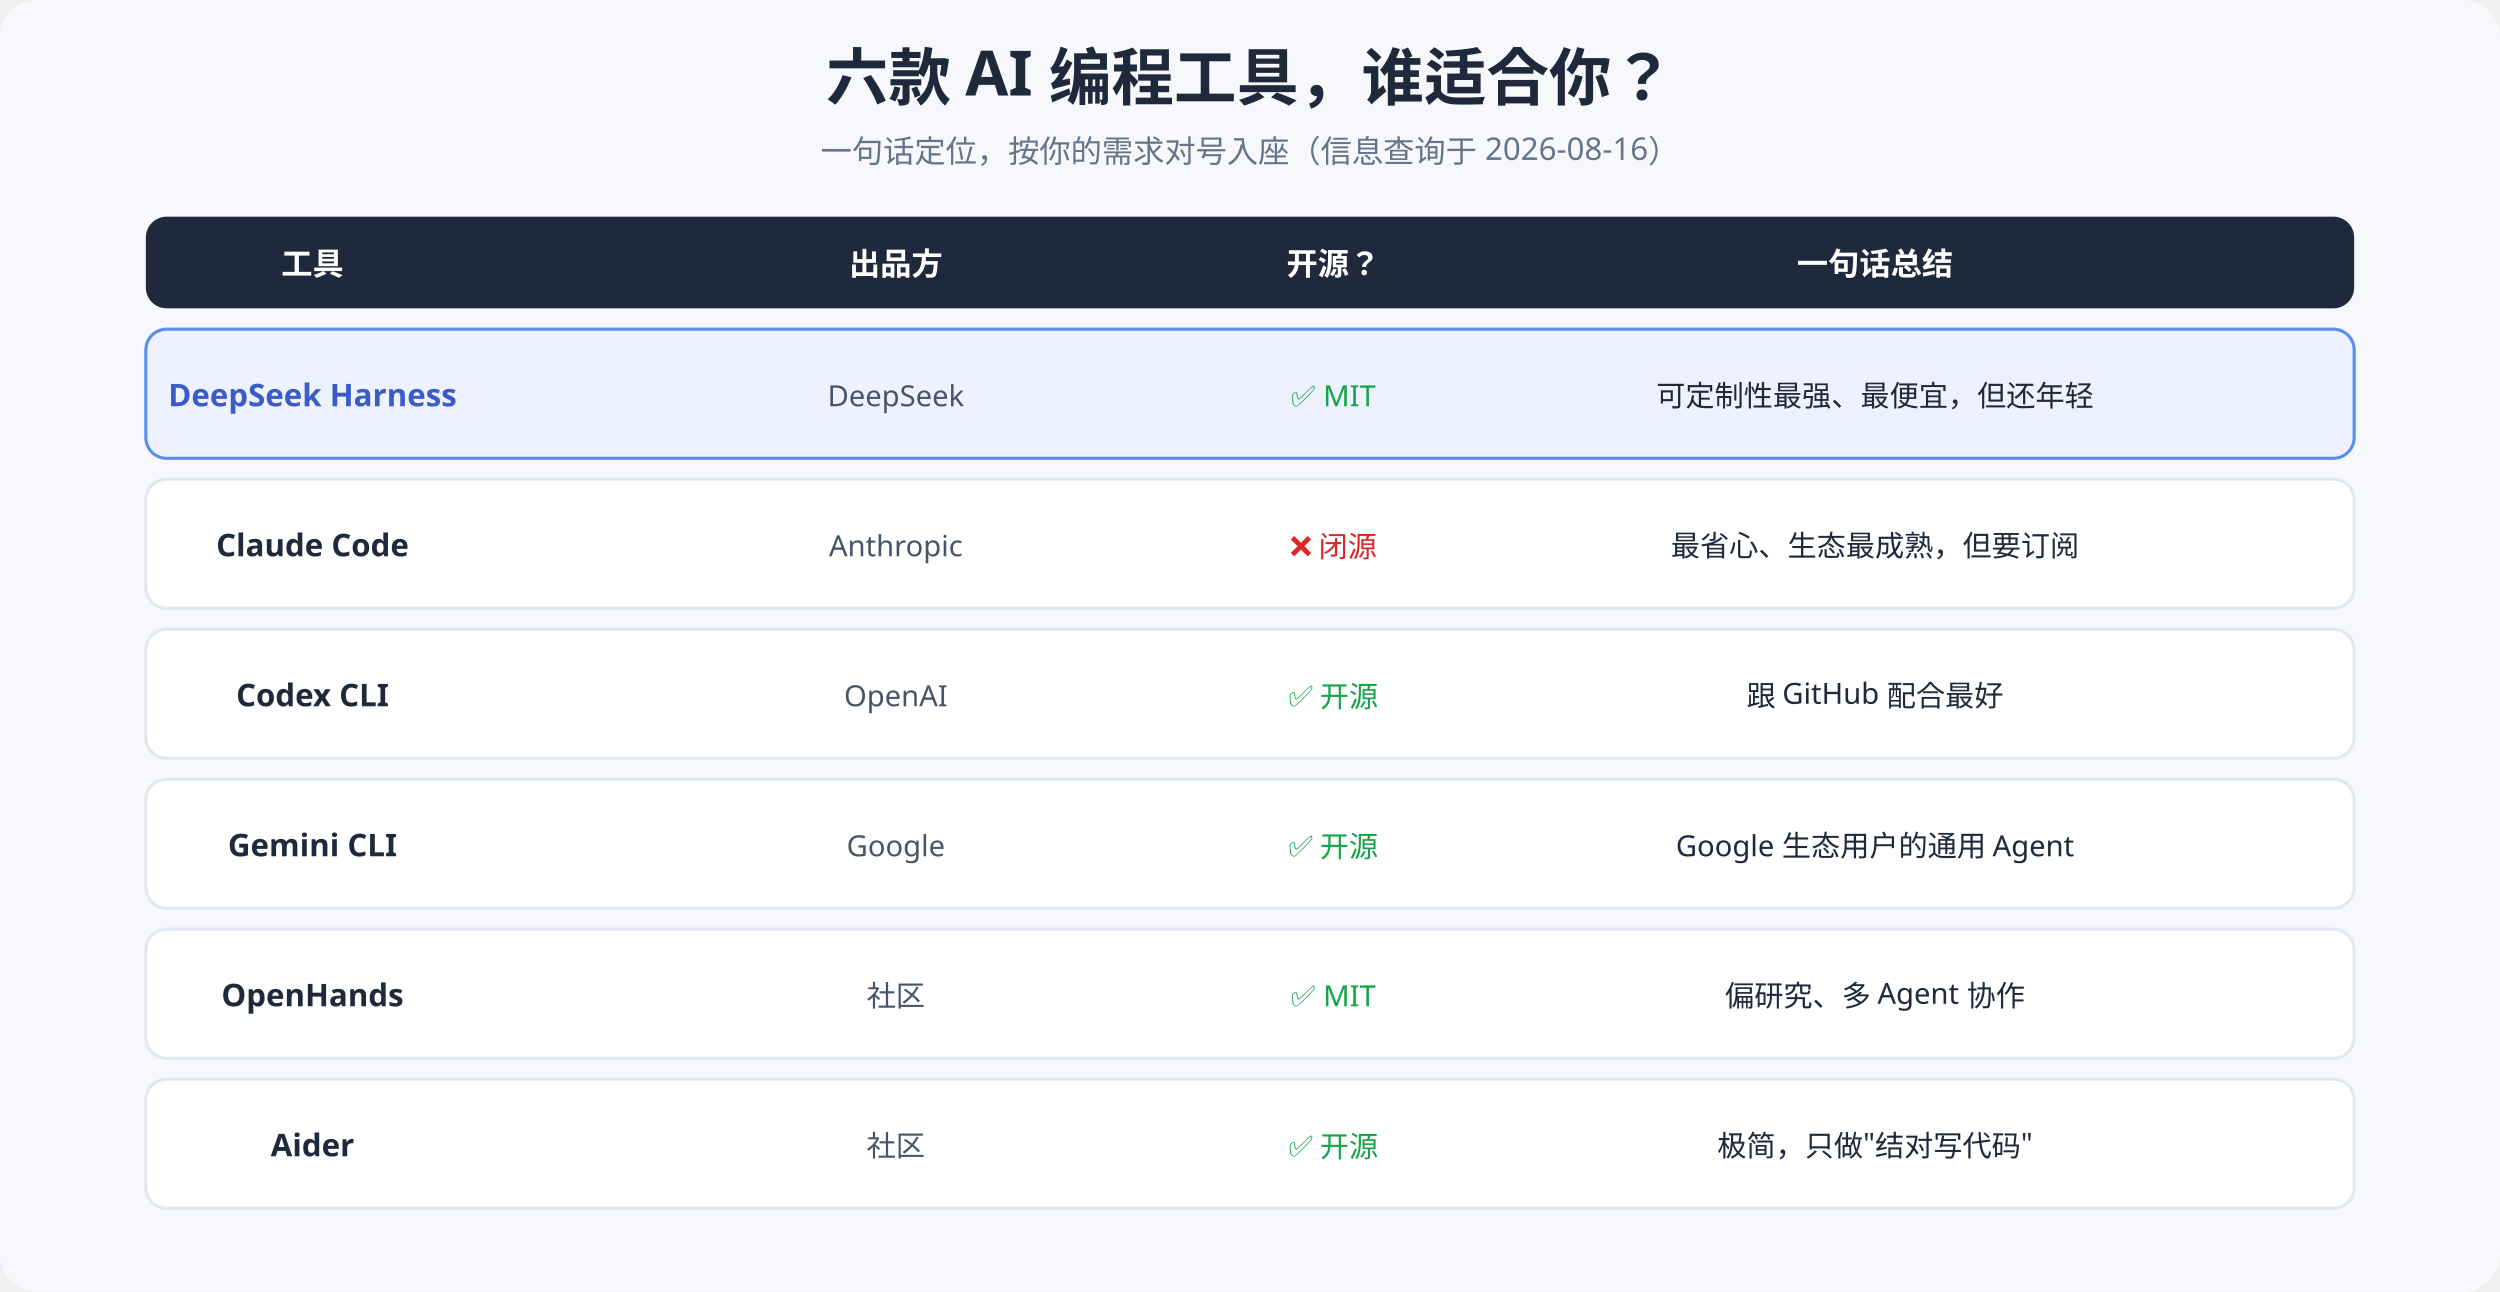
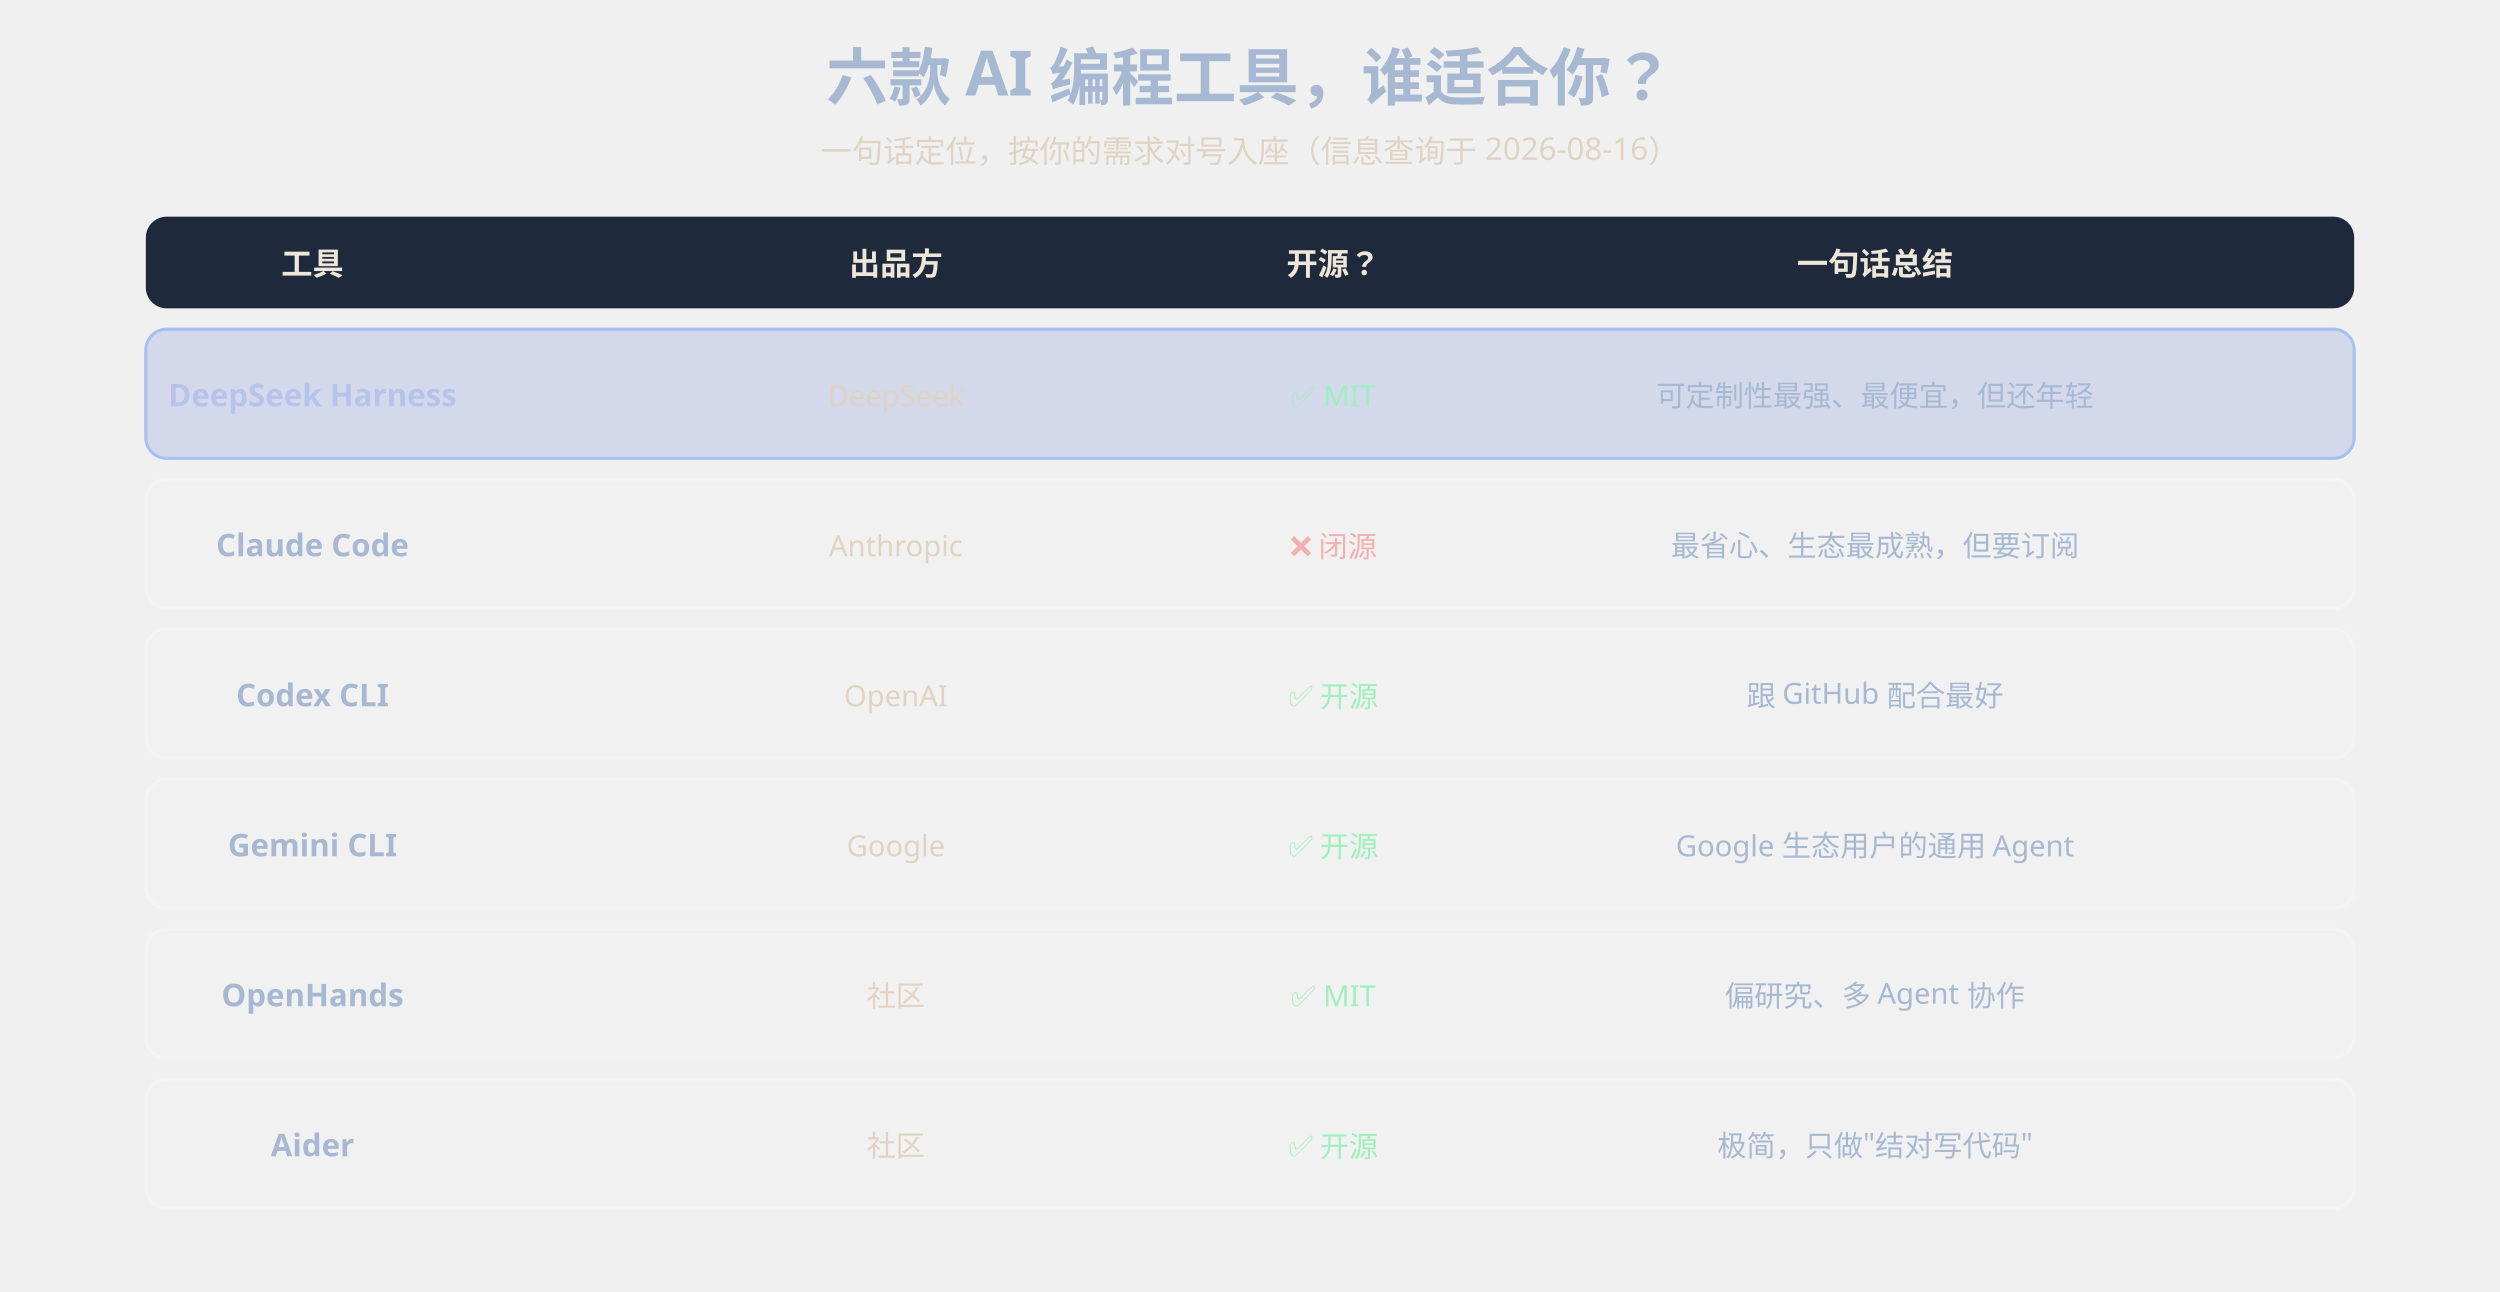
<svg xmlns="http://www.w3.org/2000/svg" width="1200" height="620" viewBox="0 0 1200 620" font-family="'PingFang SC','Hiragino Sans GB','Microsoft YaHei',sans-serif">
  <defs>
    <linearGradient id="rv-h" x1="0" y1="0" x2="1" y2="1">
-       <stop offset="0" stop-color="#5B8DEF" />
-       <stop offset="1" stop-color="#7C5CD6" />
+       <stop offset="0" stop-color="#A6C0F2" />
+       <stop offset="1" stop-color="#BEADEB" />
    </linearGradient>
  </defs>
-   <rect width="1200" height="620" rx="18" fill="#F6F8FB" />
-   <text x="600" y="48" text-anchor="middle" font-size="30" font-weight="700" fill="#1E2A3B">六款 AI 编程工具，谁适合你？</text>
-   <text x="600" y="78" text-anchor="middle" font-size="15" fill="#64748B">一句话定位，按你的需求对号入座（信息查询于 2026-08-16）</text>
+   <text x="600" y="48" text-anchor="middle" font-size="30" font-weight="700" fill="#A7B9D2">六款 AI 编程工具，谁适合你？</text>
+   <text x="600" y="78" text-anchor="middle" font-size="15" fill="#DFD3C3">一句话定位，按你的需求对号入座（信息查询于 2026-08-16）</text>
  <rect x="70" y="104" width="1060" height="44" rx="10" fill="#1E2A3B" />
-   <text x="150" y="132" text-anchor="middle" font-size="15" font-weight="700" fill="#FFF">工具</text>
-   <text x="430" y="132" text-anchor="middle" font-size="15" font-weight="700" fill="#FFF">出品方</text>
-   <text x="640" y="132" text-anchor="middle" font-size="15" font-weight="700" fill="#FFF">开源？</text>
-   <text x="900" y="132" text-anchor="middle" font-size="15" font-weight="700" fill="#FFF">一句话总结</text>
-   <rect x="70" y="158" width="1060" height="62" rx="10" fill="#EEF2FF" stroke="#5B8DEF" stroke-width="1.5" />
-   <text x="150" y="195" text-anchor="middle" font-size="15" font-weight="700" fill="#3B5BC9">DeepSeek Harness</text>
-   <text x="430" y="195" text-anchor="middle" font-size="14" fill="#475569">DeepSeek</text>
-   <text x="640" y="195" text-anchor="middle" font-size="14" fill="#16A34A">✅ MIT</text>
-   <text x="900" y="195" text-anchor="middle" font-size="14" fill="#1E2A3B">可定制性最强、最便宜，但还年轻</text>
-   <rect x="70" y="230" width="1060" height="62" rx="10" fill="#FFF" stroke="#E2E8F0" stroke-width="1.5" />
-   <text x="150" y="267" text-anchor="middle" font-size="15" font-weight="700" fill="#1E2A3B">Claude Code</text>
-   <text x="430" y="267" text-anchor="middle" font-size="14" fill="#475569">Anthropic</text>
-   <text x="640" y="267" text-anchor="middle" font-size="14" fill="#DC2626">❌ 闭源</text>
-   <text x="900" y="267" text-anchor="middle" font-size="14" fill="#1E2A3B">最省心、生态最成熟，但要订阅</text>
-   <rect x="70" y="302" width="1060" height="62" rx="10" fill="#FFF" stroke="#E2E8F0" stroke-width="1.5" />
-   <text x="150" y="339" text-anchor="middle" font-size="15" font-weight="700" fill="#1E2A3B">Codex CLI</text>
-   <text x="430" y="339" text-anchor="middle" font-size="14" fill="#475569">OpenAI</text>
-   <text x="640" y="339" text-anchor="middle" font-size="14" fill="#16A34A">✅ 开源</text>
-   <text x="900" y="339" text-anchor="middle" font-size="14" fill="#1E2A3B">跟 GitHub 配合最好</text>
-   <rect x="70" y="374" width="1060" height="62" rx="10" fill="#FFF" stroke="#E2E8F0" stroke-width="1.5" />
-   <text x="150" y="411" text-anchor="middle" font-size="15" font-weight="700" fill="#1E2A3B">Gemini CLI</text>
-   <text x="430" y="411" text-anchor="middle" font-size="14" fill="#475569">Google</text>
-   <text x="640" y="411" text-anchor="middle" font-size="14" fill="#16A34A">✅ 开源</text>
-   <text x="900" y="411" text-anchor="middle" font-size="14" fill="#1E2A3B">Google 生态用户的通用 Agent</text>
-   <rect x="70" y="446" width="1060" height="62" rx="10" fill="#FFF" stroke="#E2E8F0" stroke-width="1.5" />
-   <text x="150" y="483" text-anchor="middle" font-size="15" font-weight="700" fill="#1E2A3B">OpenHands</text>
-   <text x="430" y="483" text-anchor="middle" font-size="14" fill="#475569">社区</text>
-   <text x="640" y="483" text-anchor="middle" font-size="14" fill="#16A34A">✅ MIT</text>
-   <text x="900" y="483" text-anchor="middle" font-size="14" fill="#1E2A3B">偏研究、多 Agent 协作</text>
-   <rect x="70" y="518" width="1060" height="62" rx="10" fill="#FFF" stroke="#E2E8F0" stroke-width="1.5" />
-   <text x="150" y="555" text-anchor="middle" font-size="15" font-weight="700" fill="#1E2A3B">Aider</text>
-   <text x="430" y="555" text-anchor="middle" font-size="14" fill="#475569">社区</text>
-   <text x="640" y="555" text-anchor="middle" font-size="14" fill="#16A34A">✅ 开源</text>
-   <text x="900" y="555" text-anchor="middle" font-size="14" fill="#1E2A3B">极简，只做"结对写代码"</text>
+   <text x="150" y="132" text-anchor="middle" font-size="15" font-weight="700" fill="#EFE6DA">工具</text>
+   <text x="430" y="132" text-anchor="middle" font-size="15" font-weight="700" fill="#EFE6DA">出品方</text>
+   <text x="640" y="132" text-anchor="middle" font-size="15" font-weight="700" fill="#EFE6DA">开源？</text>
+   <text x="900" y="132" text-anchor="middle" font-size="15" font-weight="700" fill="#EFE6DA">一句话总结</text>
+   <rect x="70" y="158" width="1060" height="62" rx="10" fill="rgba(98,126,218,0.20)" stroke="#A6C0F2" stroke-width="1.5" />
+   <text x="150" y="195" text-anchor="middle" font-size="15" font-weight="700" fill="#B7C3EB">DeepSeek Harness</text>
+   <text x="430" y="195" text-anchor="middle" font-size="14" fill="#E1D3C1">DeepSeek</text>
+   <text x="640" y="195" text-anchor="middle" font-size="14" fill="#9EF1BD">✅ MIT</text>
+   <text x="900" y="195" text-anchor="middle" font-size="14" fill="#A7B9D2">可定制性最强、最便宜，但还年轻</text>
+   <rect x="70" y="230" width="1060" height="62" rx="10" fill="rgba(255,255,255,0.07)" stroke="rgba(255,255,255,0.22)" stroke-width="1.5" />
+   <text x="150" y="267" text-anchor="middle" font-size="15" font-weight="700" fill="#A7B9D2">Claude Code</text>
+   <text x="430" y="267" text-anchor="middle" font-size="14" fill="#E1D3C1">Anthropic</text>
+   <text x="640" y="267" text-anchor="middle" font-size="14" fill="#F2B0B0">❌ 闭源</text>
+   <text x="900" y="267" text-anchor="middle" font-size="14" fill="#A7B9D2">最省心、生态最成熟，但要订阅</text>
+   <rect x="70" y="302" width="1060" height="62" rx="10" fill="rgba(255,255,255,0.07)" stroke="rgba(255,255,255,0.22)" stroke-width="1.5" />
+   <text x="150" y="339" text-anchor="middle" font-size="15" font-weight="700" fill="#A7B9D2">Codex CLI</text>
+   <text x="430" y="339" text-anchor="middle" font-size="14" fill="#E1D3C1">OpenAI</text>
+   <text x="640" y="339" text-anchor="middle" font-size="14" fill="#9EF1BD">✅ 开源</text>
+   <text x="900" y="339" text-anchor="middle" font-size="14" fill="#A7B9D2">跟 GitHub 配合最好</text>
+   <rect x="70" y="374" width="1060" height="62" rx="10" fill="rgba(255,255,255,0.07)" stroke="rgba(255,255,255,0.22)" stroke-width="1.5" />
+   <text x="150" y="411" text-anchor="middle" font-size="15" font-weight="700" fill="#A7B9D2">Gemini CLI</text>
+   <text x="430" y="411" text-anchor="middle" font-size="14" fill="#E1D3C1">Google</text>
+   <text x="640" y="411" text-anchor="middle" font-size="14" fill="#9EF1BD">✅ 开源</text>
+   <text x="900" y="411" text-anchor="middle" font-size="14" fill="#A7B9D2">Google 生态用户的通用 Agent</text>
+   <rect x="70" y="446" width="1060" height="62" rx="10" fill="rgba(255,255,255,0.07)" stroke="rgba(255,255,255,0.22)" stroke-width="1.5" />
+   <text x="150" y="483" text-anchor="middle" font-size="15" font-weight="700" fill="#A7B9D2">OpenHands</text>
+   <text x="430" y="483" text-anchor="middle" font-size="14" fill="#E1D3C1">社区</text>
+   <text x="640" y="483" text-anchor="middle" font-size="14" fill="#9EF1BD">✅ MIT</text>
+   <text x="900" y="483" text-anchor="middle" font-size="14" fill="#A7B9D2">偏研究、多 Agent 协作</text>
+   <rect x="70" y="518" width="1060" height="62" rx="10" fill="rgba(255,255,255,0.07)" stroke="rgba(255,255,255,0.22)" stroke-width="1.5" />
+   <text x="150" y="555" text-anchor="middle" font-size="15" font-weight="700" fill="#A7B9D2">Aider</text>
+   <text x="430" y="555" text-anchor="middle" font-size="14" fill="#E1D3C1">社区</text>
+   <text x="640" y="555" text-anchor="middle" font-size="14" fill="#9EF1BD">✅ 开源</text>
+   <text x="900" y="555" text-anchor="middle" font-size="14" fill="#A7B9D2">极简，只做"结对写代码"</text>
</svg>
